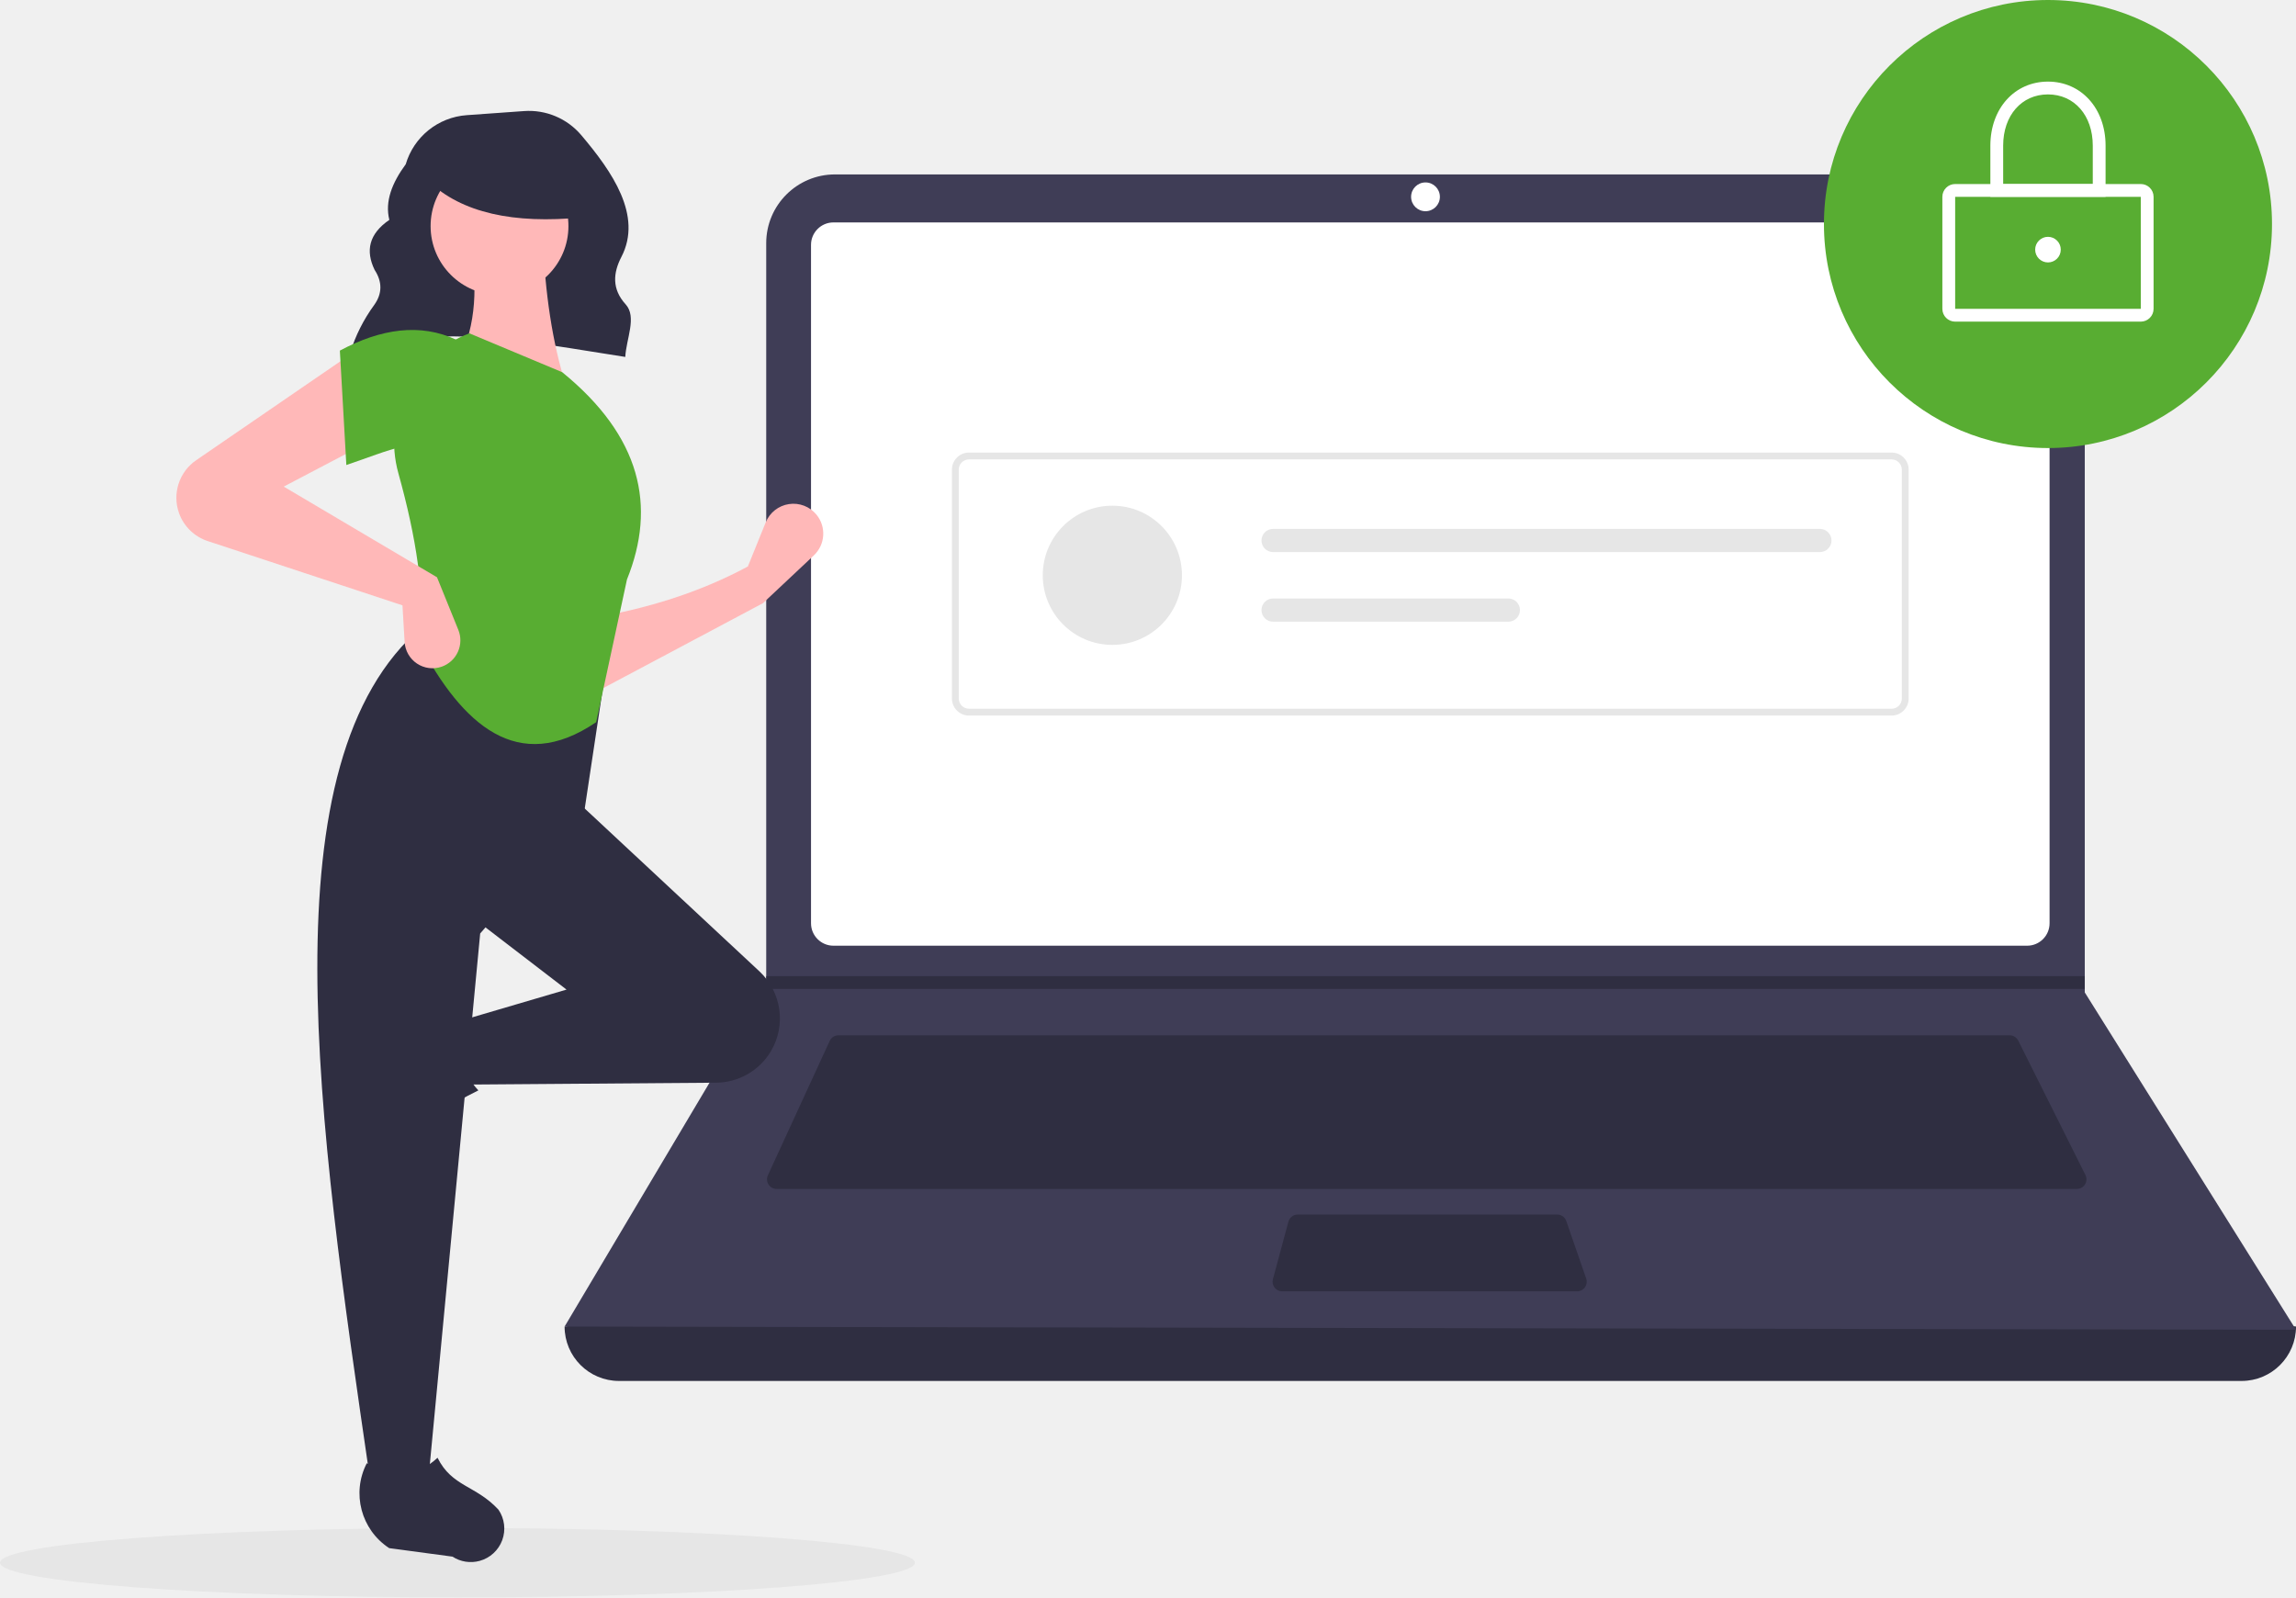
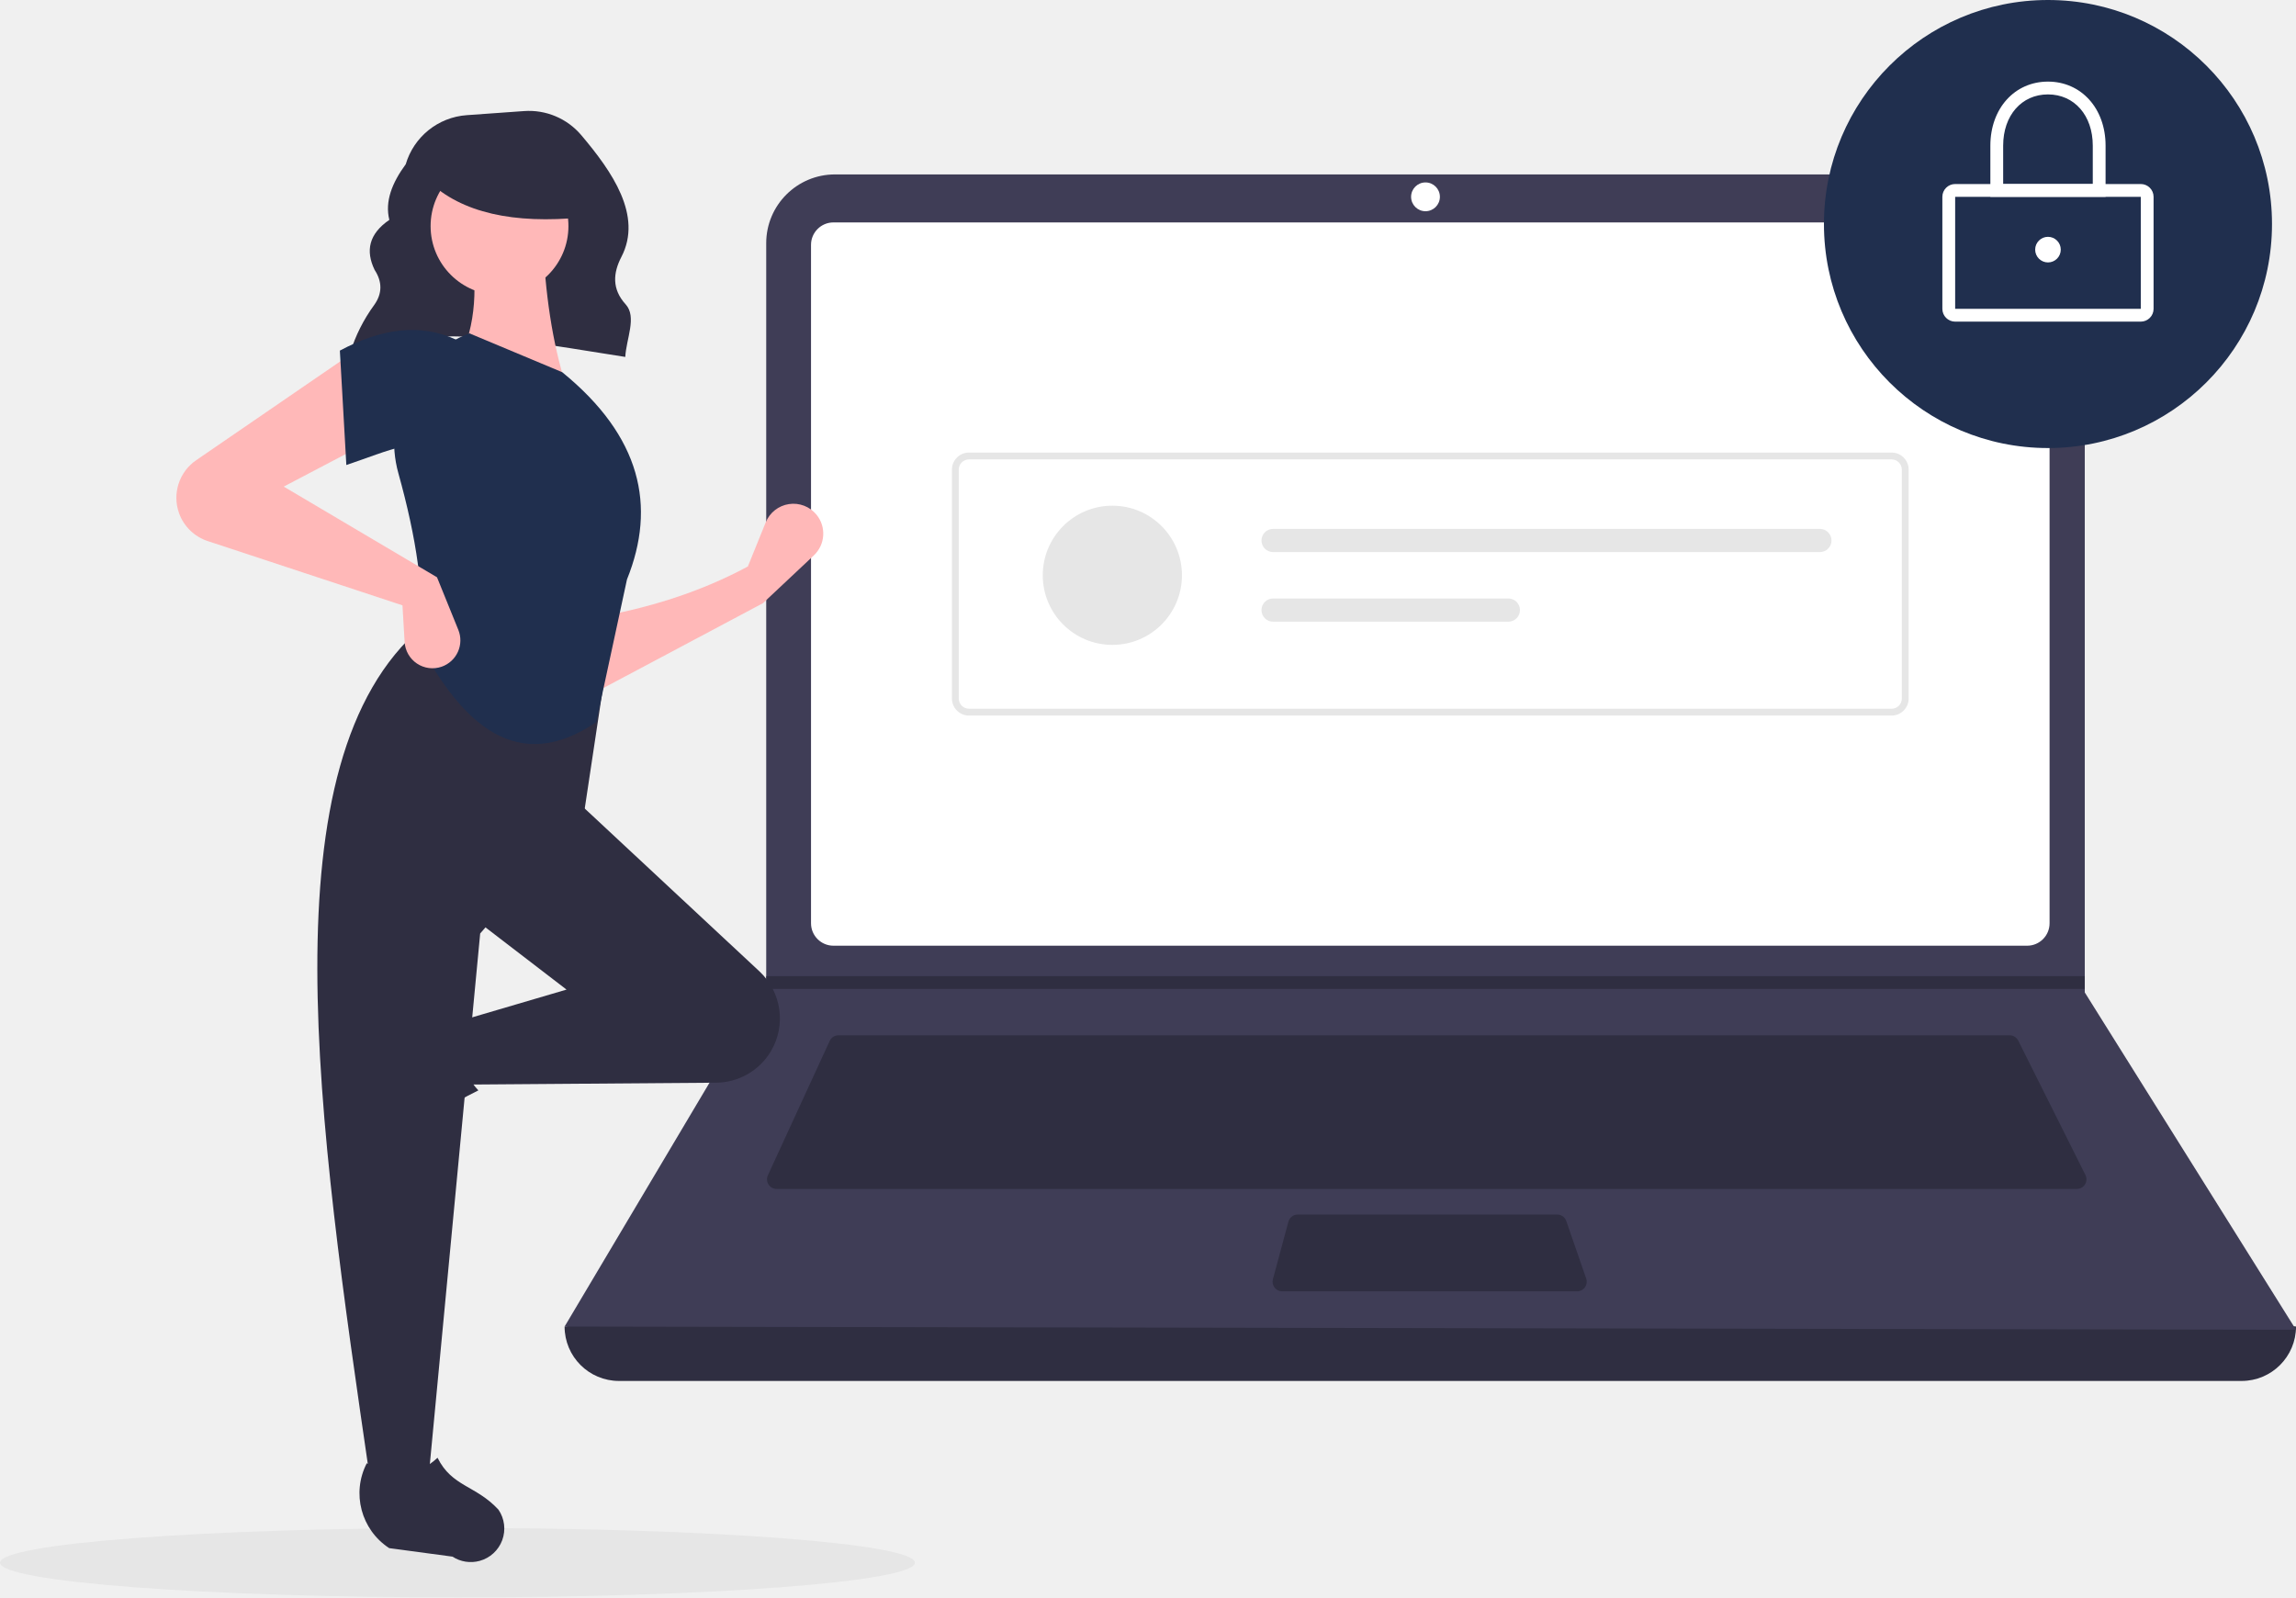
<svg xmlns="http://www.w3.org/2000/svg" data-name="Layer 1" width="793" height="551.732" viewBox="0 0 793 551.732">
  <ellipse cx="158" cy="539.732" rx="158" ry="12" fill="#e6e6e6" />
  <path d="M324.272,296.554c27.497-11.695,61.744-4.285,95.191.858.311-6.228,4.084-13.808.132-18.153-4.801-5.279-4.359-10.825-1.47-16.404,7.388-14.265-3.197-29.444-13.884-42.065a23.669,23.669,0,0,0-19.755-8.292l-19.797,1.414A23.709,23.709,0,0,0,343.635,230.859v0c-4.727,6.429-7.257,12.841-5.664,19.219-7.081,4.839-8.27,10.68-5.089,17.264,2.698,4.146,2.669,8.182-.123,12.106a55.891,55.891,0,0,0-8.31,16.506Z" transform="translate(-203.5 -174.1342)" fill="#2f2e41" />
  <path d="M977.709,651.097H417.291A18.791,18.791,0,0,1,398.5,632.306h0q304.727-35.415,598,0h0A18.791,18.791,0,0,1,977.709,651.097Z" transform="translate(-203.5 -174.1342)" fill="#2f2e41" />
  <path d="M996.5,633.412l-598-1.105,69.306-116.616.332-.553V258.131a23.752,23.752,0,0,1,23.754-23.754H899.792a23.752,23.752,0,0,1,23.754,23.754V516.906Z" transform="translate(-203.5 -174.1342)" fill="#3f3d56" />
  <path d="M491.35,250.957a7.746,7.746,0,0,0-7.738,7.738V493.031a7.747,7.747,0,0,0,7.738,7.738H903.65a7.747,7.747,0,0,0,7.738-7.738V258.694a7.747,7.747,0,0,0-7.738-7.738Z" transform="translate(-203.5 -174.1342)" fill="#fff" />
  <path d="M493.078,531.718a3.325,3.325,0,0,0-3.013,1.93l-21.355,46.425a3.316,3.316,0,0,0,3.012,4.702H920.814a3.316,3.316,0,0,0,2.965-4.799L900.567,533.551a3.299,3.299,0,0,0-2.965-1.833Z" transform="translate(-203.5 -174.1342)" fill="#2f2e41" />
  <circle cx="492.342" cy="67.98" r="4.974" fill="#fff" />
  <path d="M651.7,593.619a3.321,3.321,0,0,0-3.202,2.454l-5.357,19.896a3.316,3.316,0,0,0,3.202,4.179h101.874a3.315,3.315,0,0,0,3.133-4.401l-6.887-19.896a3.318,3.318,0,0,0-3.134-2.231Z" transform="translate(-203.5 -174.1342)" fill="#2f2e41" />
  <polygon points="720.046 337.135 720.046 341.556 264.306 341.556 264.649 341.004 264.649 337.135 720.046 337.135" fill="#2f2e41" />
-   <circle cx="707.335" cy="77.375" r="77.375" fill="#58AD32" />
+   <circle cx="707.335" cy="77.375" r="77.375" fill="#202F4E" />
  <path d="M942.89,285.223H878.779a4.426,4.426,0,0,1-4.421-4.421V242.114a4.426,4.426,0,0,1,4.421-4.421H942.89a4.426,4.426,0,0,1,4.421,4.421v38.688A4.426,4.426,0,0,1,942.89,285.223Zm-64.111-43.109v38.688h64.114L942.89,242.114Z" transform="translate(-203.5 -174.1342)" fill="#fff" />
  <path d="M930.731,242.114h-39.793V224.428c0-12.81,8.368-22.107,19.896-22.107s19.896,9.297,19.896,22.107Zm-35.372-4.421h30.95V224.428c0-10.413-6.363-17.686-15.475-17.686s-15.475,7.273-15.475,17.686Z" transform="translate(-203.5 -174.1342)" fill="#fff" />
  <circle cx="707.335" cy="86.218" r="4.421" fill="#fff" />
  <path d="M856.82,421.284H538.18a5.908,5.908,0,0,1-5.901-5.901V336.342a5.908,5.908,0,0,1,5.901-5.901H856.82a5.908,5.908,0,0,1,5.901,5.901V415.383A5.908,5.908,0,0,1,856.82,421.284Zm-318.64-88.482a3.544,3.544,0,0,0-3.54,3.54V415.383a3.544,3.544,0,0,0,3.54,3.54H856.82a3.544,3.544,0,0,0,3.54-3.54V336.342a3.544,3.544,0,0,0-3.54-3.54Z" transform="translate(-203.5 -174.1342)" fill="#e6e6e6" />
  <circle cx="384.19" cy="198.695" r="24.036" fill="#e6e6e6" />
  <path d="M643.203,356.805a4.006,4.006,0,1,0,0,8.012H832.061a4.006,4.006,0,0,0,0-8.012Z" transform="translate(-203.5 -174.1342)" fill="#e6e6e6" />
  <path d="M643.203,380.842a4.006,4.006,0,1,0,0,8.012H724.469a4.006,4.006,0,1,0,0-8.012Z" transform="translate(-203.5 -174.1342)" fill="#e6e6e6" />
  <path d="M467.022,382.462,408.119,413.778l-.746-26.096c19.226-3.209,37.517-8.797,54.429-17.895l6.16-15.22a10.318,10.318,0,0,1,17.536-2.678l0,0a10.318,10.318,0,0,1-.908,14.069Z" transform="translate(-203.5 -174.1342)" fill="#ffb8b8" />
  <path d="M323.098,563.267v0a11.574,11.574,0,0,1,1.469-9.363l12.939-19.858a22.612,22.612,0,0,1,29.335-7.739h0c-5.438,9.256-4.68,17.377,1.878,24.434a117.631,117.631,0,0,0-27.936,19.045A11.574,11.574,0,0,1,323.098,563.267Z" transform="translate(-203.5 -174.1342)" fill="#2f2e41" />
  <path d="M469.705,537.303l0,0a22.203,22.203,0,0,1-18.871,10.779l-85.96.651-3.728-21.623,38.026-11.184-32.061-24.605L402.154,450.313l63.65,59.324A22.203,22.203,0,0,1,469.705,537.303Z" transform="translate(-203.5 -174.1342)" fill="#2f2e41" />
  <path d="M351.453,685.179H331.321c-18.075-123.898-36.474-248.142,17.895-294.515l64.122,10.439L405.136,455.532l-35.789,41.008Z" transform="translate(-203.5 -174.1342)" fill="#2f2e41" />
  <path d="M369.149,713.246h0a11.574,11.574,0,0,1-9.363-1.469l-21.859-2.938a22.612,22.612,0,0,1-7.741-29.335v0c9.257,5.437,17.377,4.679,24.434-1.879,4.986,10.067,13.201,9.453,21.047,17.935A11.574,11.574,0,0,1,369.149,713.246Z" transform="translate(-203.5 -174.1342)" fill="#2f2e41" />
  <path d="M399.172,307.902l-37.28-8.947c6.192-12.674,6.702-26.776,3.728-41.754l25.351-.746C391.764,275.08,394.167,292.481,399.172,307.902Z" transform="translate(-203.5 -174.1342)" fill="#ffb8b8" />
-   <path d="M409.418,423.552c-27.139,18.493-46.314.633-60.947-26.923,2.033-16.862-1.259-37.041-7.357-58.966a40.138,40.138,0,0,1,24.506-48.401h0l32.061,13.421c27.224,22.19,32.582,46.227,22.368,71.578Z" transform="translate(-203.5 -174.1342)" fill="#58AD32" />
+   <path d="M409.418,423.552c-27.139,18.493-46.314.633-60.947-26.923,2.033-16.862-1.259-37.041-7.357-58.966a40.138,40.138,0,0,1,24.506-48.401h0l32.061,13.421c27.224,22.19,32.582,46.227,22.368,71.578Z" transform="translate(-203.5 -174.1342)" fill="#202F4E" />
  <path d="M331.321,326.542,301.497,342.2l52.938,31.316,7.366,18.17a9.637,9.637,0,0,1-5.789,12.731h0a9.637,9.637,0,0,1-12.762-8.544l-.745-12.663-67.284-22.204a15.733,15.733,0,0,1-9.873-9.611v0a15.733,15.733,0,0,1,5.903-18.303l54.105-37.118Z" transform="translate(-203.5 -174.1342)" fill="#ffb8b8" />
-   <path d="M361.146,329.524c-12.439-5.451-23.749.47-38.026,5.219l-2.237-39.517c14.176-7.556,27.692-9.593,40.263-3.728Z" transform="translate(-203.5 -174.1342)" fill="#58AD32" />
+   <path d="M361.146,329.524c-12.439-5.451-23.749.47-38.026,5.219l-2.237-39.517c14.176-7.556,27.692-9.593,40.263-3.728Z" transform="translate(-203.5 -174.1342)" fill="#202F4E" />
  <circle cx="172.525" cy="78.093" r="23.802" fill="#ffb8b8" />
  <path d="M404.5,249.224c-23.566,2.308-41.523-1.546-53-12.52v-8.838h51Z" transform="translate(-203.5 -174.1342)" fill="#2f2e41" />
</svg>
